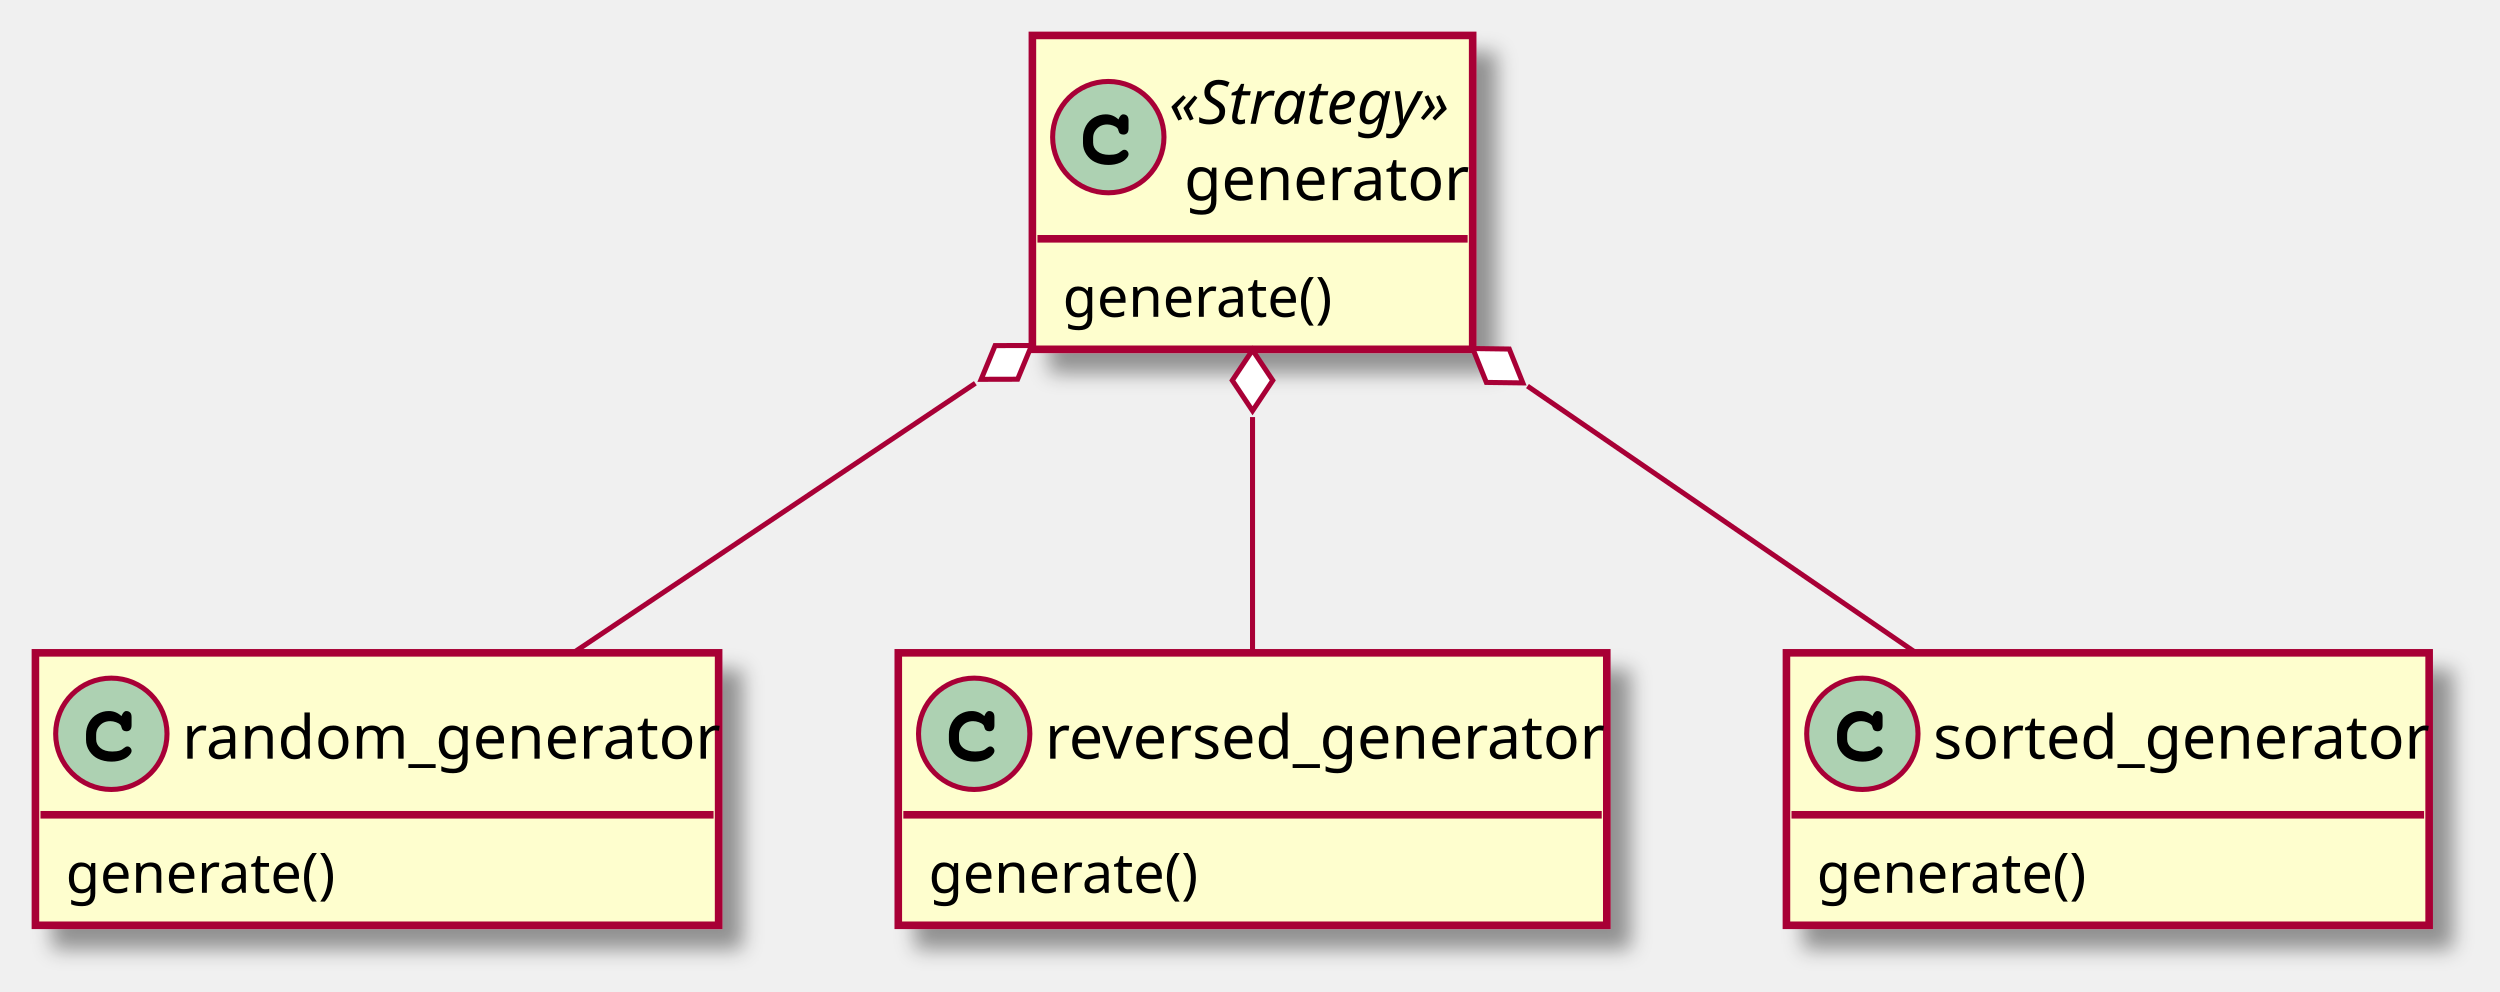
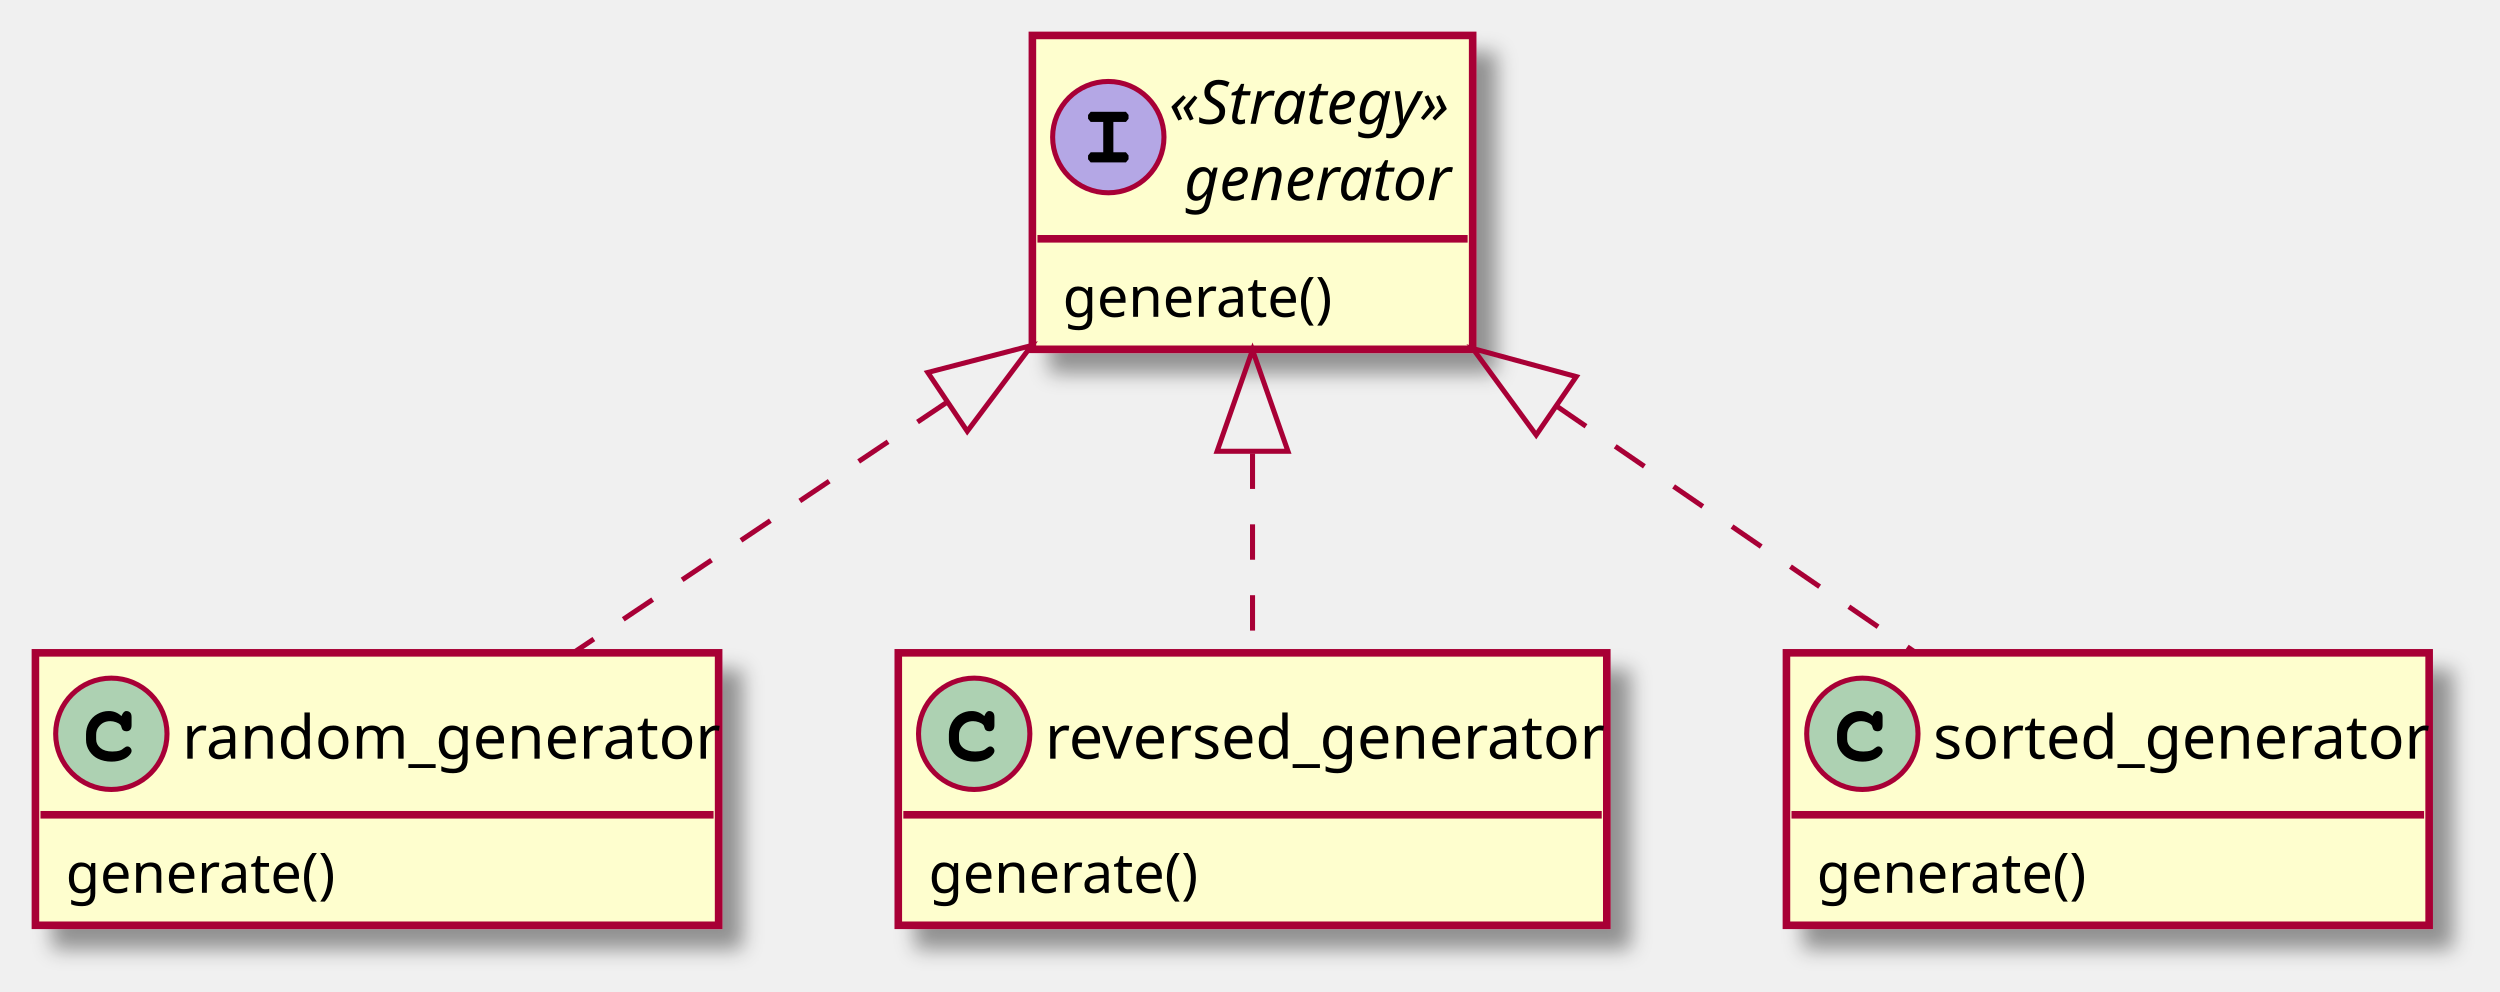
<svg xmlns="http://www.w3.org/2000/svg" contentScriptType="application/ecmascript" contentStyleType="text/css" height="196px" preserveAspectRatio="none" style="width:494px;height:196px;background:#FFFFFF;" version="1.1" viewBox="0 0 494 196" width="494px" zoomAndPan="magnify">
  <defs>
-     <filter height="300%" id="frb4a41iwhpwk" width="300%" x="-1" y="-1">
+     <filter height="300%" id="f1pwaz80qyweu4" width="300%" x="-1" y="-1">
      <feGaussianBlur result="blurOut" stdDeviation="2.0" />
      <feColorMatrix in="blurOut" result="blurOut2" type="matrix" values="0 0 0 0 0 0 0 0 0 0 0 0 0 0 0 0 0 0 .4 0" />
      <feOffset dx="4.0" dy="4.0" in="blurOut2" result="blurOut3" />
      <feBlend in="SourceGraphic" in2="blurOut3" mode="normal" />
    </filter>
  </defs>
  <g>
-     <rect codeLine="4" fill="#FEFECE" filter="url(#frb4a41iwhpwk)" height="62.023" id="generator" style="stroke:#A80036;stroke-width:1.5;" width="87" x="204" y="7" />
-     <ellipse cx="219" cy="27.094" fill="#ADD1B2" rx="11" ry="11" style="stroke:#A80036;stroke-width:1.0;" />
-     <path d="M221,23.594 Q221.203,23.094 221.438,22.844 Q221.672,22.594 221.938,22.594 Q222.406,22.594 222.703,22.875 Q223,23.156 223,23.812 L223,25.375 Q223,26.031 222.719,26.312 Q222.438,26.594 222,26.594 Q221.609,26.594 221.359,26.422 Q221.109,26.25 221,25.797 Q220.953,25.484 220.781,25.312 Q220.469,24.984 219.906,24.797 Q219.344,24.594 218.781,24.594 Q218.078,24.594 217.484,24.875 Q216.906,25.156 216.453,25.781 Q216,26.406 216,27.266 L216,28.188 Q216,29.219 216.844,29.906 Q217.688,30.594 219.188,30.594 Q220.078,30.594 220.703,30.391 Q221.062,30.281 221.469,29.922 Q221.734,29.719 221.875,29.656 Q222.016,29.594 222.188,29.594 Q222.516,29.594 222.75,29.859 Q223,30.109 223,30.469 Q223,30.812 222.656,31.219 Q222.156,31.812 221.359,32.141 Q220.312,32.594 219.031,32.594 Q217.531,32.594 216.328,32 Q215.359,31.531 214.672,30.516 Q214,29.5 214,28.297 L214,27.203 Q214,25.953 214.594,24.859 Q215.203,23.766 216.25,23.188 Q217.312,22.594 218.5,22.594 Q219.219,22.594 219.844,22.844 Q220.469,23.094 221,23.594 Z " fill="#000000" />
+     <rect codeLine="4" fill="#FEFECE" filter="url(#f1pwaz80qyweu4)" height="62.023" id="generator" style="stroke:#A80036;stroke-width:1.5;" width="87" x="204" y="7" />
+     <ellipse cx="219" cy="27.094" fill="#B4A7E5" rx="11" ry="11" style="stroke:#A80036;stroke-width:1.0;" />
+     <path d="M220,24.094 L220,30.094 L222,30.094 L222.484,30.094 L223,30.719 L223,31.094 L223,31.469 L222.484,32.094 L222,32.094 L216,32.094 L215.516,32.094 L215,31.469 L215,31.094 L215,30.719 L215.516,30.094 L216,30.094 L218,30.094 L218,24.094 L216,24.094 L215.516,24.094 L215,23.469 L215,23.094 L215,22.719 L215.516,22.094 L216,22.094 L222,22.094 L222.484,22.094 L223,22.719 L223,23.094 L223,23.469 L222.484,24.094 L222,24.094 L220,24.094 Z " fill="#000000" />
    <text fill="#000000" font-family="sans-serif" font-size="12" font-style="italic" lengthAdjust="spacing" textLength="59" x="231" y="24.457">«Strategy»</text>
-     <text fill="#000000" font-family="sans-serif" font-size="12" lengthAdjust="spacing" textLength="53" x="234" y="39.551">generator</text>
+     <text fill="#000000" font-family="sans-serif" font-size="12" font-style="italic" lengthAdjust="spacing" textLength="53" x="234" y="39.551">generator</text>
    <line style="stroke:#A80036;stroke-width:1.5;" x1="205" x2="290" y1="47.188" y2="47.188" />
    <text fill="#000000" font-family="sans-serif" font-size="11" lengthAdjust="spacing" textLength="51" x="210" y="62.606">generate()</text>
-     <rect codeLine="9" fill="#FEFECE" filter="url(#frb4a41iwhpwk)" height="53.836" id="random_generator" style="stroke:#A80036;stroke-width:1.5;" width="135" x="7" y="129" />
+     <rect codeLine="9" fill="#FEFECE" filter="url(#f1pwaz80qyweu4)" height="53.836" id="random_generator" style="stroke:#A80036;stroke-width:1.5;" width="135" x="7" y="129" />
    <ellipse cx="22" cy="145" fill="#ADD1B2" rx="11" ry="11" style="stroke:#A80036;stroke-width:1.0;" />
    <path d="M24,141.5 Q24.203,141 24.438,140.75 Q24.672,140.5 24.938,140.5 Q25.406,140.5 25.703,140.781 Q26,141.062 26,141.719 L26,143.281 Q26,143.938 25.719,144.219 Q25.438,144.5 25,144.5 Q24.609,144.5 24.359,144.328 Q24.109,144.156 24,143.703 Q23.953,143.391 23.781,143.219 Q23.469,142.891 22.906,142.703 Q22.344,142.5 21.781,142.5 Q21.078,142.5 20.484,142.781 Q19.906,143.062 19.453,143.688 Q19,144.312 19,145.172 L19,146.094 Q19,147.125 19.844,147.812 Q20.688,148.5 22.188,148.5 Q23.078,148.5 23.703,148.297 Q24.062,148.188 24.469,147.828 Q24.734,147.625 24.875,147.562 Q25.016,147.5 25.188,147.5 Q25.516,147.5 25.75,147.766 Q26,148.016 26,148.375 Q26,148.719 25.656,149.125 Q25.156,149.719 24.359,150.047 Q23.312,150.5 22.031,150.5 Q20.531,150.5 19.328,149.906 Q18.359,149.438 17.672,148.422 Q17,147.406 17,146.203 L17,145.109 Q17,143.859 17.594,142.766 Q18.203,141.672 19.25,141.094 Q20.312,140.5 21.5,140.5 Q22.219,140.5 22.844,140.75 Q23.469,141 24,141.5 Z " fill="#000000" />
    <text fill="#000000" font-family="sans-serif" font-size="12" lengthAdjust="spacing" textLength="103" x="36" y="149.91">random_generator</text>
    <line style="stroke:#A80036;stroke-width:1.5;" x1="8" x2="141" y1="161" y2="161" />
    <text fill="#000000" font-family="sans-serif" font-size="11" lengthAdjust="spacing" textLength="51" x="13" y="176.419">generate()</text>
-     <rect codeLine="14" fill="#FEFECE" filter="url(#frb4a41iwhpwk)" height="53.836" id="reversed_generator" style="stroke:#A80036;stroke-width:1.5;" width="140" x="177.5" y="129" />
+     <rect codeLine="14" fill="#FEFECE" filter="url(#f1pwaz80qyweu4)" height="53.836" id="reversed_generator" style="stroke:#A80036;stroke-width:1.5;" width="140" x="177.5" y="129" />
    <ellipse cx="192.5" cy="145" fill="#ADD1B2" rx="11" ry="11" style="stroke:#A80036;stroke-width:1.0;" />
    <path d="M194.5,141.5 Q194.703,141 194.938,140.75 Q195.172,140.5 195.438,140.5 Q195.906,140.5 196.203,140.781 Q196.5,141.062 196.5,141.719 L196.5,143.281 Q196.5,143.938 196.219,144.219 Q195.938,144.5 195.5,144.5 Q195.109,144.5 194.859,144.328 Q194.609,144.156 194.5,143.703 Q194.453,143.391 194.281,143.219 Q193.969,142.891 193.406,142.703 Q192.844,142.5 192.281,142.5 Q191.578,142.5 190.984,142.781 Q190.406,143.062 189.953,143.688 Q189.5,144.312 189.5,145.172 L189.5,146.094 Q189.5,147.125 190.344,147.812 Q191.188,148.5 192.688,148.5 Q193.578,148.5 194.203,148.297 Q194.562,148.188 194.969,147.828 Q195.234,147.625 195.375,147.562 Q195.516,147.5 195.688,147.5 Q196.016,147.5 196.25,147.766 Q196.5,148.016 196.5,148.375 Q196.5,148.719 196.156,149.125 Q195.656,149.719 194.859,150.047 Q193.812,150.5 192.531,150.5 Q191.031,150.5 189.828,149.906 Q188.859,149.438 188.172,148.422 Q187.5,147.406 187.5,146.203 L187.5,145.109 Q187.5,143.859 188.094,142.766 Q188.703,141.672 189.75,141.094 Q190.812,140.5 192,140.5 Q192.719,140.5 193.344,140.75 Q193.969,141 194.5,141.5 Z " fill="#000000" />
    <text fill="#000000" font-family="sans-serif" font-size="12" lengthAdjust="spacing" textLength="108" x="206.5" y="149.91">reversed_generator</text>
    <line style="stroke:#A80036;stroke-width:1.5;" x1="178.5" x2="316.5" y1="161" y2="161" />
    <text fill="#000000" font-family="sans-serif" font-size="11" lengthAdjust="spacing" textLength="51" x="183.5" y="176.419">generate()</text>
-     <rect codeLine="19" fill="#FEFECE" filter="url(#frb4a41iwhpwk)" height="53.836" id="sorted_generator" style="stroke:#A80036;stroke-width:1.5;" width="127" x="353" y="129" />
+     <rect codeLine="19" fill="#FEFECE" filter="url(#f1pwaz80qyweu4)" height="53.836" id="sorted_generator" style="stroke:#A80036;stroke-width:1.5;" width="127" x="353" y="129" />
    <ellipse cx="368" cy="145" fill="#ADD1B2" rx="11" ry="11" style="stroke:#A80036;stroke-width:1.0;" />
    <path d="M370,141.5 Q370.203,141 370.438,140.75 Q370.672,140.5 370.938,140.5 Q371.406,140.5 371.703,140.781 Q372,141.062 372,141.719 L372,143.281 Q372,143.938 371.719,144.219 Q371.438,144.5 371,144.5 Q370.609,144.5 370.359,144.328 Q370.109,144.156 370,143.703 Q369.953,143.391 369.781,143.219 Q369.469,142.891 368.906,142.703 Q368.344,142.5 367.781,142.5 Q367.078,142.5 366.484,142.781 Q365.906,143.062 365.453,143.688 Q365,144.312 365,145.172 L365,146.094 Q365,147.125 365.844,147.812 Q366.688,148.5 368.188,148.5 Q369.078,148.5 369.703,148.297 Q370.062,148.188 370.469,147.828 Q370.734,147.625 370.875,147.562 Q371.016,147.5 371.188,147.5 Q371.516,147.5 371.75,147.766 Q372,148.016 372,148.375 Q372,148.719 371.656,149.125 Q371.156,149.719 370.359,150.047 Q369.312,150.5 368.031,150.5 Q366.531,150.5 365.328,149.906 Q364.359,149.438 363.672,148.422 Q363,147.406 363,146.203 L363,145.109 Q363,143.859 363.594,142.766 Q364.203,141.672 365.25,141.094 Q366.312,140.5 367.5,140.5 Q368.219,140.5 368.844,140.75 Q369.469,141 370,141.5 Z " fill="#000000" />
    <text fill="#000000" font-family="sans-serif" font-size="12" lengthAdjust="spacing" textLength="95" x="382" y="149.91">sorted_generator</text>
    <line style="stroke:#A80036;stroke-width:1.5;" x1="354" x2="479" y1="161" y2="161" />
    <text fill="#000000" font-family="sans-serif" font-size="11" lengthAdjust="spacing" textLength="51" x="359" y="176.419">generate()</text>
-     <path codeLine="23" d="M192.73,75.73 C166.95,93.01 136.81,113.22 113.42,128.9 " fill="none" id="generator-backto-random_generator" style="stroke:#A80036;stroke-width:1.0;" />
-     <polygon fill="#FFFFFF" points="203.84,68.27,196.629,68.29,193.874,74.954,201.085,74.934,203.84,68.27" style="stroke:#A80036;stroke-width:1.0;" />
-     <path codeLine="24" d="M247.5,82.41 C247.5,98.05 247.5,115.21 247.5,128.92 " fill="none" id="generator-backto-reversed_generator" style="stroke:#A80036;stroke-width:1.0;" />
-     <polygon fill="#FFFFFF" points="247.5,69.17,243.5,75.17,247.5,81.17,251.5,75.17,247.5,69.17" style="stroke:#A80036;stroke-width:1.0;" />
-     <path codeLine="25" d="M301.83,76.29 C326.87,93.48 355.96,113.45 378.58,128.98 " fill="none" id="generator-backto-sorted_generator" style="stroke:#A80036;stroke-width:1.0;" />
-     <polygon fill="#FFFFFF" points="291.02,68.87,293.702,75.564,300.912,75.663,298.23,68.969,291.02,68.87" style="stroke:#A80036;stroke-width:1.0;" />
+     <path codeLine="23" d="M187.11,79.49 C162.66,95.89 135.14,114.34 113.42,128.9 " fill="none" id="generator-backto-random_generator" style="stroke:#A80036;stroke-width:1.0;stroke-dasharray:7.0,7.0;" />
+     <polygon fill="none" points="183.33,73.6,203.84,68.27,191.13,85.22,183.33,73.6" style="stroke:#A80036;stroke-width:1.0;" />
+     <path codeLine="24" d="M247.5,89.61 C247.5,103.17 247.5,117.29 247.5,128.92 " fill="none" id="generator-backto-reversed_generator" style="stroke:#A80036;stroke-width:1.0;stroke-dasharray:7.0,7.0;" />
+     <polygon fill="none" points="240.5,89.17,247.5,69.17,254.5,89.17,240.5,89.17" style="stroke:#A80036;stroke-width:1.0;" />
+     <path codeLine="25" d="M307.62,80.27 C331.27,96.5 357.69,114.63 378.58,128.98 " fill="none" id="generator-backto-sorted_generator" style="stroke:#A80036;stroke-width:1.0;stroke-dasharray:7.0,7.0;" />
+     <polygon fill="none" points="303.55,85.96,291.02,68.87,311.47,74.42,303.55,85.96" style="stroke:#A80036;stroke-width:1.0;" />
  </g>
</svg>
